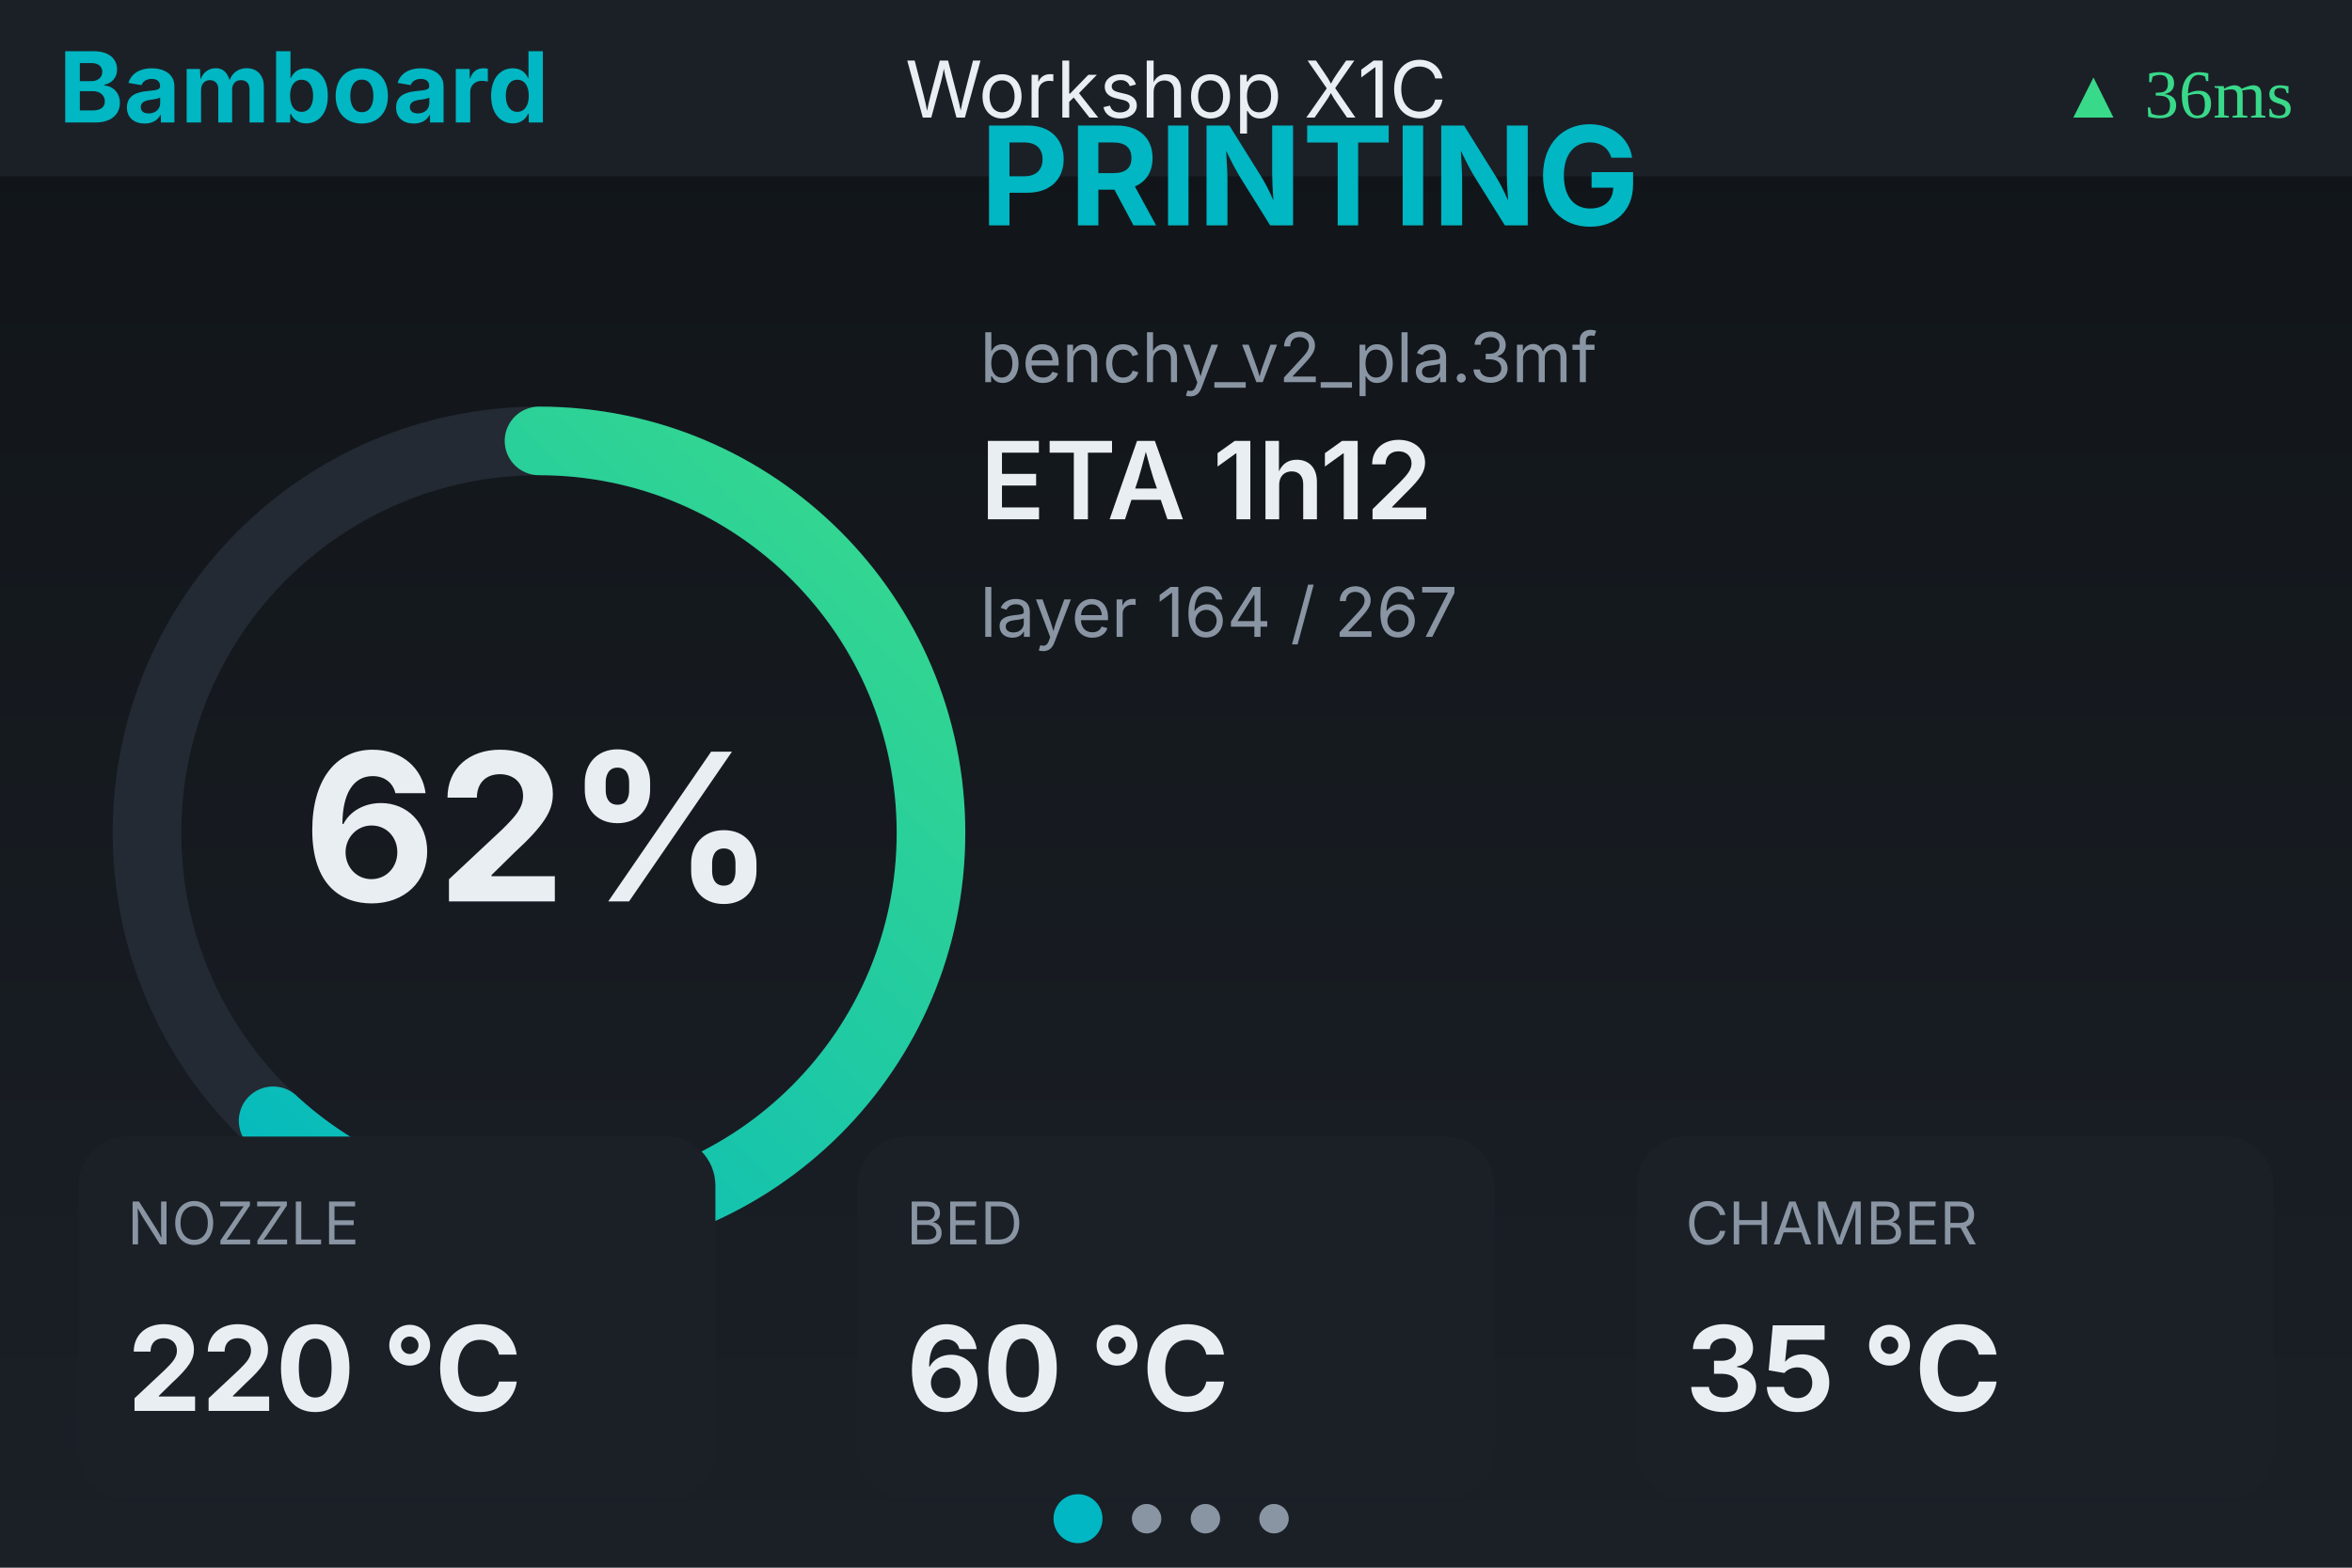
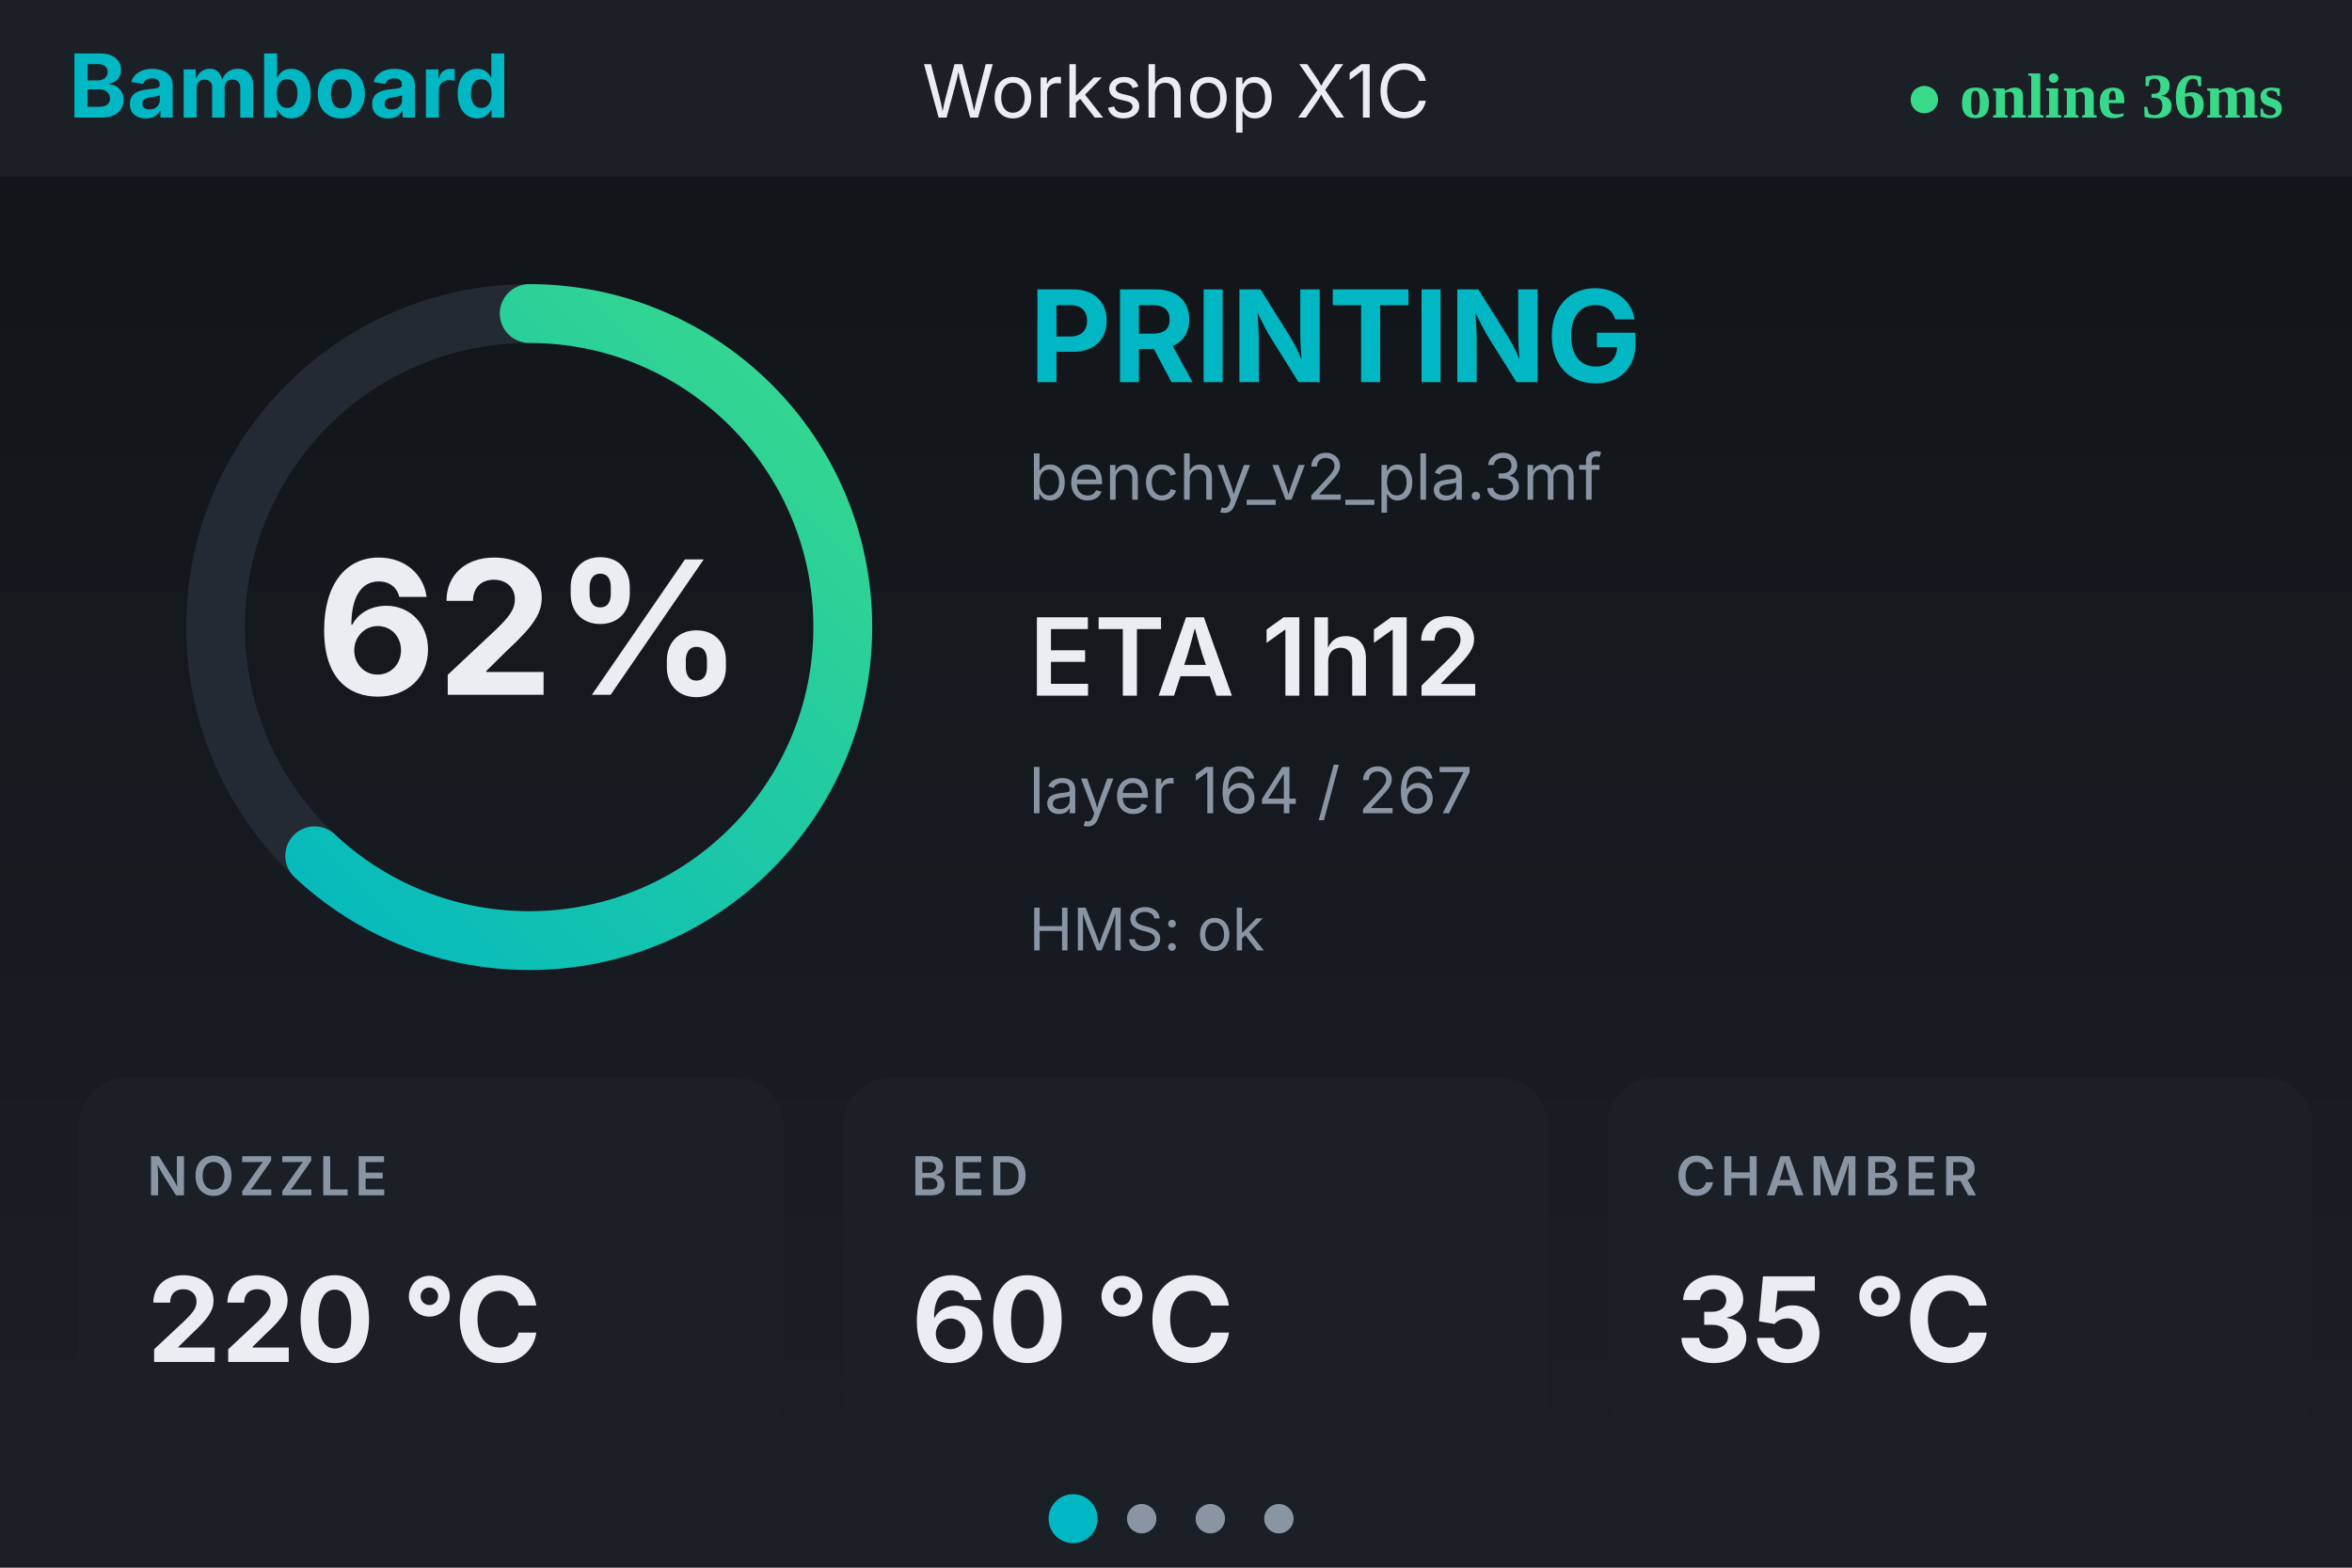
<svg xmlns="http://www.w3.org/2000/svg" viewBox="0 0 480 320" width="480" height="320">
  <defs>
    <linearGradient id="bg" x1="0" y1="0" x2="0" y2="1">
      <stop offset="0" stop-color="#101418" />
      <stop offset="1" stop-color="#1B2027" />
    </linearGradient>
    <linearGradient id="arc" x1="0" y1="0" x2="1" y2="1">
      <stop offset="0" stop-color="#00B7C3" />
      <stop offset="1" stop-color="#39D98A" />
    </linearGradient>
    <style>
-       .t  { font-family: 'Inter', system-ui, sans-serif; fill: #E9EEF3; }
-       .dim{ font-family: 'Inter', system-ui, sans-serif; fill: #8A95A4; }
-       .ac { fill: #00B7C3; }
-       .ok { fill: #39D98A; }
-       .er { fill: #E5484D; }
+       .t   { font-family: 'Inter', 'Segoe UI', system-ui, sans-serif; fill: #E9EEF3; }
+       .dim { font-family: 'Inter', 'Segoe UI', system-ui, sans-serif; fill: #8A95A4; }
+       .ac  { fill: #00B7C3; }
+       .ok  { fill: #39D98A; }
+       .er  { fill: #E5484D; }
    </style>
  </defs>
  <rect width="480" height="320" fill="url(#bg)" />
  <rect x="0" y="0" width="480" height="36" fill="#1B2027" />
-   <text class="t ac" x="12" y="25" font-size="20" font-weight="700">Bamboard</text>
-   <text class="t" x="240" y="24" font-size="16" text-anchor="middle">Workshop X1C</text>
-   <text class="ok" x="468" y="24" font-size="14" text-anchor="end">▲ 36ms</text>
-   <g transform="translate(110,170)">
-     <circle r="80" fill="none" stroke="#232A33" stroke-width="14" />
-     <circle r="80" fill="none" stroke="url(#arc)" stroke-width="14" stroke-dasharray="311 502" stroke-linecap="round" transform="rotate(-90)" />
-     <text class="t" x="0" y="14" font-size="42" font-weight="700" text-anchor="middle">62%</text>
+   <text class="t ac" x="14" y="24" font-size="18" font-weight="700">Bamboard</text>
+   <text class="t" x="240" y="24" font-size="15" text-anchor="middle">Workshop X1C</text>
+   <text class="ok" x="466" y="24" font-size="13" text-anchor="end" font-weight="600">● online 36ms</text>
+   <g transform="translate(108,128)">
+     <circle r="64" fill="none" stroke="#232A33" stroke-width="12" />
+     <circle r="64" fill="none" stroke="url(#arc)" stroke-width="12" stroke-linecap="round" stroke-dasharray="249.3 402.12" transform="rotate(-90)" />
+     <text class="t" font-size="38" font-weight="700" text-anchor="middle" dominant-baseline="central">62%</text>
  </g>
-   <g transform="translate(200,46)">
-     <text class="t ac" font-size="28" font-weight="700">PRINTING</text>
-     <text class="dim" y="32" font-size="14">benchy_v2_pla.3mf</text>
-     <text class="t" y="60" font-size="22" font-weight="600">ETA 1h12</text>
-     <text class="dim" y="84" font-size="14">layer 164 / 267</text>
+   <g transform="translate(210,0)">
+     <text class="t ac" x="0" y="78" font-size="26" font-weight="700">PRINTING</text>
+     <text class="dim" x="0" y="102" font-size="13">benchy_v2_pla.3mf</text>
+     <text class="t" x="0" y="142" font-size="22" font-weight="600">ETA 1h12</text>
+     <text class="dim" x="0" y="166" font-size="13">layer 164 / 267</text>
+     <text class="dim" x="0" y="194" font-size="12">HMS: ok</text>
  </g>
-   <g transform="translate(16,232)">
-     <rect width="130" height="74" rx="10" fill="#1B2027" />
-     <text class="dim" x="10" y="22" font-size="12">NOZZLE</text>
-     <text class="t" x="10" y="56" font-size="24" font-weight="700">220 °C</text>
+   <g transform="translate(16,220)">
+     <rect width="144" height="74" rx="10" fill="#1B2027" />
+     <text class="dim" x="14" y="24" font-size="11" font-weight="600" letter-spacing="1">NOZZLE</text>
+     <text class="t" x="14" y="58" font-size="24" font-weight="700">220 °C</text>
  </g>
-   <g transform="translate(175,232)">
-     <rect width="130" height="74" rx="10" fill="#1B2027" />
-     <text class="dim" x="10" y="22" font-size="12">BED</text>
-     <text class="t" x="10" y="56" font-size="24" font-weight="700">60 °C</text>
+   <g transform="translate(172,220)">
+     <rect width="144" height="74" rx="10" fill="#1B2027" />
+     <text class="dim" x="14" y="24" font-size="11" font-weight="600" letter-spacing="1">BED</text>
+     <text class="t" x="14" y="58" font-size="24" font-weight="700">60 °C</text>
  </g>
-   <g transform="translate(334,232)">
-     <rect width="130" height="74" rx="10" fill="#1B2027" />
-     <text class="dim" x="10" y="22" font-size="12">CHAMBER</text>
-     <text class="t" x="10" y="56" font-size="24" font-weight="700">35 °C</text>
+   <g transform="translate(328,220)">
+     <rect width="144" height="74" rx="10" fill="#1B2027" />
+     <text class="dim" x="14" y="24" font-size="11" font-weight="600" letter-spacing="1">CHAMBER</text>
+     <text class="t" x="14" y="58" font-size="24" font-weight="700">35 °C</text>
  </g>
  <g transform="translate(240,310)">
-     <circle cx="-20" cy="0" r="5" fill="#00B7C3" />
-     <circle cx="-6" cy="0" r="3" fill="#8A95A4" />
-     <circle cx="6" cy="0" r="3" fill="#8A95A4" />
-     <circle cx="20" cy="0" r="3" fill="#8A95A4" />
+     <circle cx="-21" cy="0" r="5" fill="#00B7C3" />
+     <circle cx="-7" cy="0" r="3" fill="#8A95A4" />
+     <circle cx="7" cy="0" r="3" fill="#8A95A4" />
+     <circle cx="21" cy="0" r="3" fill="#8A95A4" />
  </g>
</svg>
